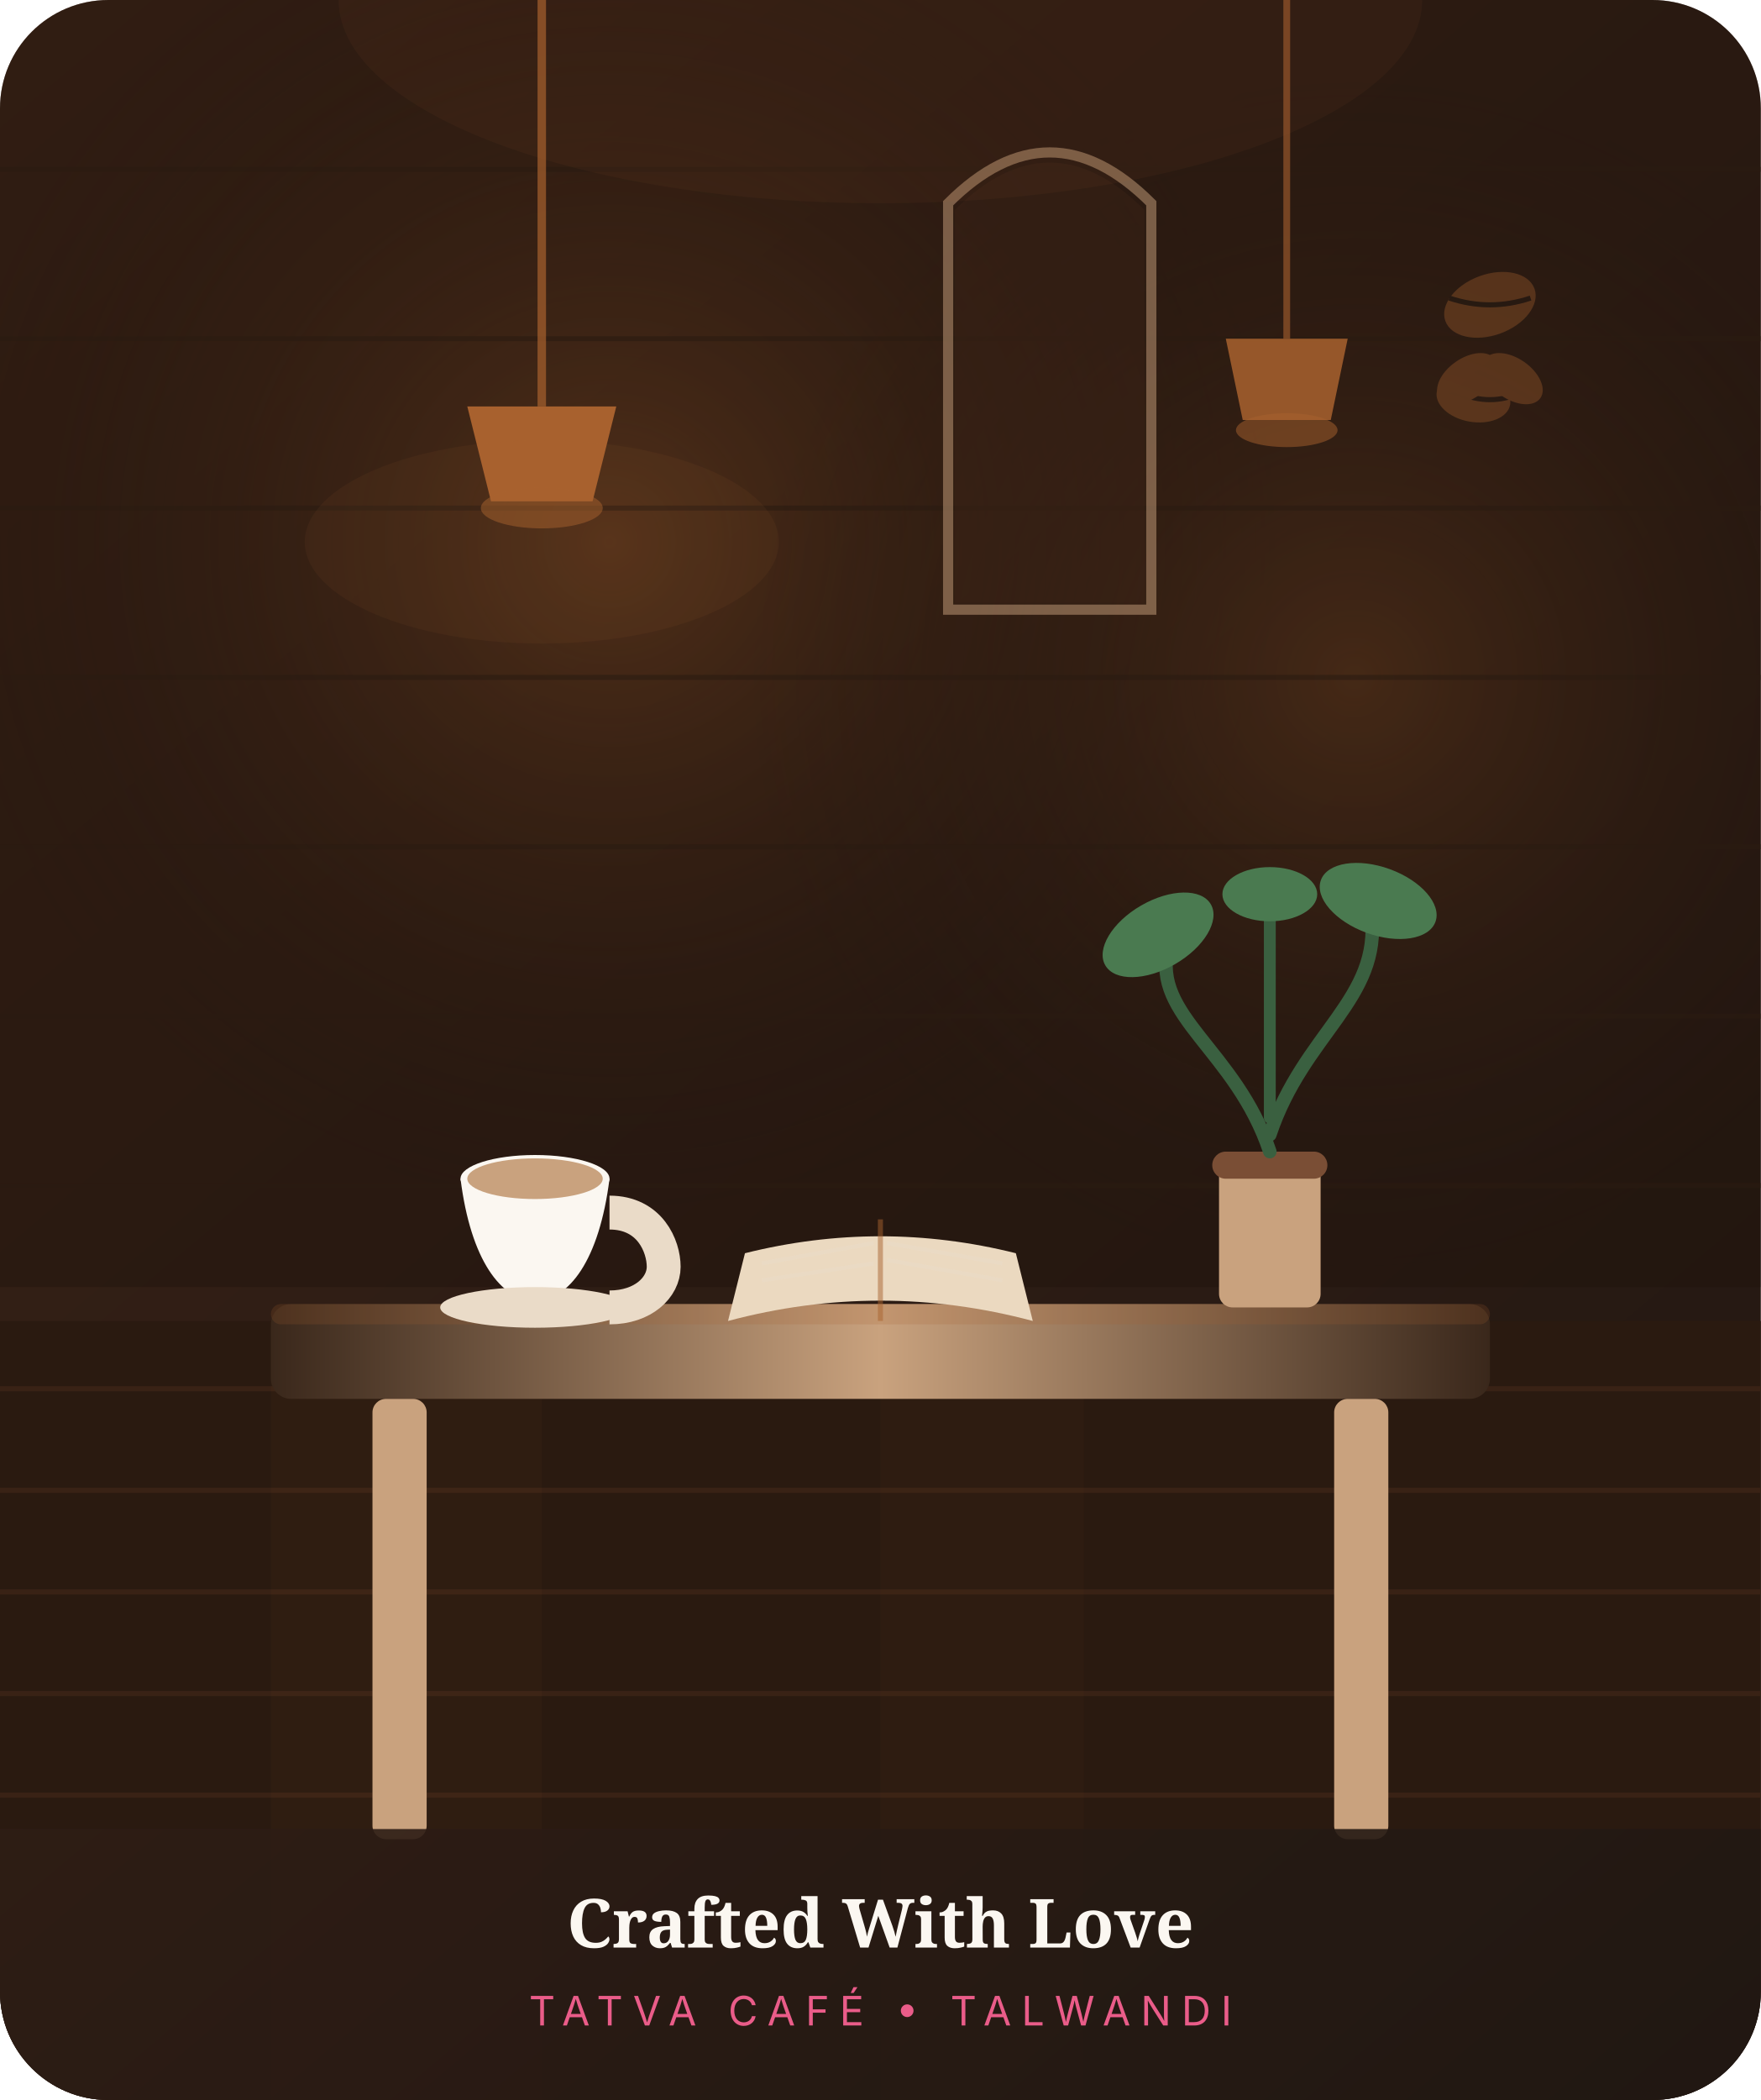
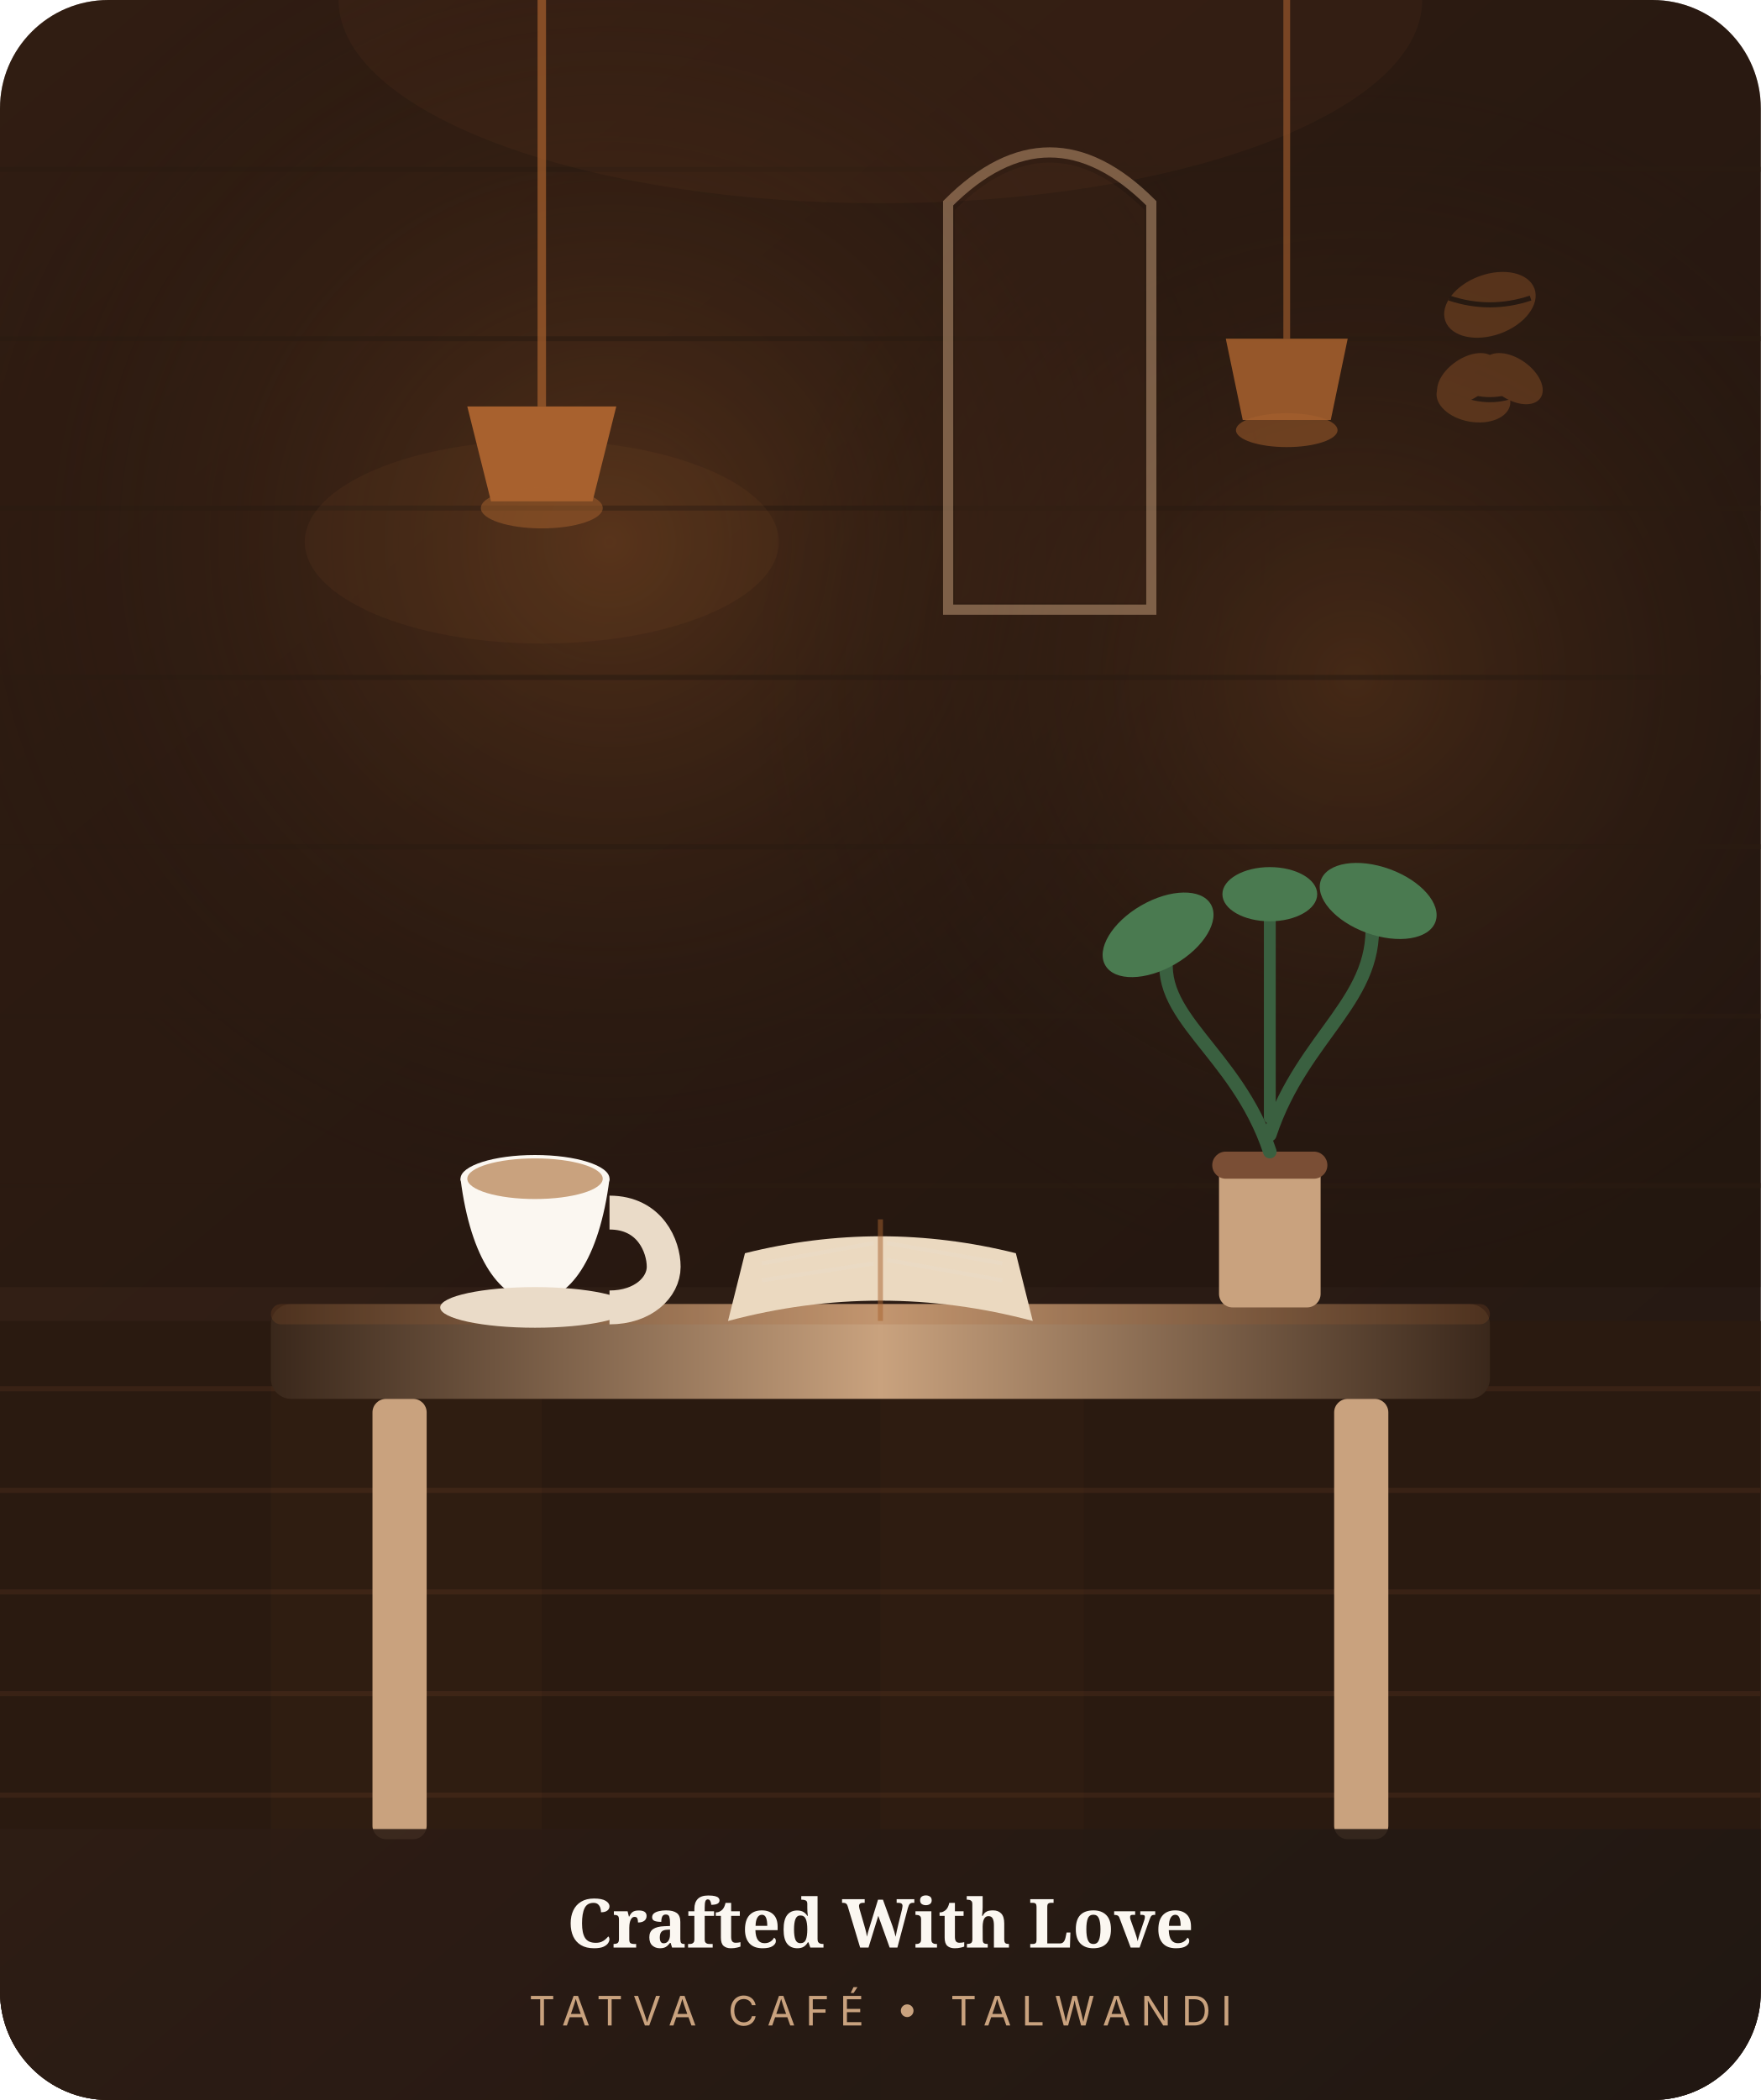
<svg xmlns="http://www.w3.org/2000/svg" viewBox="0 0 520 620" fill="none">
  <defs>
    <linearGradient id="cafeBg" x1="0" y1="0" x2="520" y2="620" gradientUnits="userSpaceOnUse">
      <stop offset="0%" stop-color="#3D2417" />
      <stop offset="100%" stop-color="#1F1612" />
    </linearGradient>
    <radialGradient id="lampGlow1" cx="180" cy="160" r="200" gradientUnits="userSpaceOnUse">
      <stop offset="0%" stop-color="#A8612E" stop-opacity="0.55" />
      <stop offset="100%" stop-color="#1F1612" stop-opacity="0" />
    </radialGradient>
    <radialGradient id="lampGlow2" cx="400" cy="200" r="180" gradientUnits="userSpaceOnUse">
      <stop offset="0%" stop-color="#A8612E" stop-opacity="0.4" />
      <stop offset="100%" stop-color="#1F1612" stop-opacity="0" />
    </radialGradient>
    <linearGradient id="tableGrad" x1="60" y1="420" x2="460" y2="420" gradientUnits="userSpaceOnUse">
      <stop offset="0%" stop-color="#2A1A10" />
      <stop offset="50%" stop-color="#C9A27E" />
      <stop offset="100%" stop-color="#2A1A10" />
    </linearGradient>
    <linearGradient id="curtainGrad" x1="0" y1="0" x2="100" y2="0" gradientUnits="userSpaceOnUse">
      <stop offset="0%" stop-color="#3D2417" />
      <stop offset="100%" stop-color="#2A1A10" />
    </linearGradient>
    <clipPath id="sceneClip">
      <rect width="520" height="620" rx="32" />
    </clipPath>
  </defs>
  <g clip-path="url(#sceneClip)">
    <rect width="520" height="620" fill="url(#cafeBg)" />
    <circle cx="180" cy="160" r="200" fill="url(#lampGlow1)" />
    <circle cx="400" cy="200" r="180" fill="url(#lampGlow2)" />
    <rect x="0" y="0" width="520" height="380" fill="#1E120A" opacity="0.4" />
    <line x1="0" y1="50" x2="520" y2="50" stroke="#2A1A10" stroke-width="1.5" opacity="0.6" />
    <line x1="0" y1="100" x2="520" y2="100" stroke="#2A1A10" stroke-width="1.5" opacity="0.6" />
    <line x1="0" y1="150" x2="520" y2="150" stroke="#2A1A10" stroke-width="1.5" opacity="0.6" />
    <line x1="0" y1="200" x2="520" y2="200" stroke="#2A1A10" stroke-width="1.5" opacity="0.6" />
    <line x1="0" y1="250" x2="520" y2="250" stroke="#2A1A10" stroke-width="1.5" opacity="0.6" />
    <line x1="0" y1="300" x2="520" y2="300" stroke="#2A1A10" stroke-width="1.5" opacity="0.6" />
    <line x1="0" y1="350" x2="520" y2="350" stroke="#2A1A10" stroke-width="1.5" opacity="0.6" />
    <line x1="160" y1="0" x2="160" y2="120" stroke="#A8612E" stroke-width="2.5" opacity="0.7" />
    <path d="M138 120 H182 L175 148 H145 Z" fill="#A8612E" />
    <ellipse cx="160" cy="150" rx="18" ry="6" fill="#A8612E" opacity="0.5" />
    <ellipse cx="160" cy="160" rx="70" ry="30" fill="#A8612E" opacity="0.08" />
    <line x1="380" y1="0" x2="380" y2="100" stroke="#A8612E" stroke-width="2" opacity="0.6" />
    <path d="M362 100 H398 L393 124 H367 Z" fill="#A8612E" opacity="0.85" />
    <ellipse cx="380" cy="127" rx="15" ry="5" fill="#A8612E" opacity="0.5" />
    <path d="M280 60 Q310 30 340 60 L340 180 H280 Z" fill="none" stroke="#C9A27E" stroke-width="3" opacity="0.5" />
    <path d="M282 62 Q310 34 338 62 L338 178 H282 Z" fill="#3D2417" opacity="0.4" />
    <rect x="0" y="390" width="520" height="230" fill="#2A1A10" />
    <line x1="0" y1="410" x2="520" y2="410" stroke="#3D2417" stroke-width="1.5" opacity="0.8" />
    <line x1="0" y1="440" x2="520" y2="440" stroke="#3D2417" stroke-width="1.5" opacity="0.8" />
    <line x1="0" y1="470" x2="520" y2="470" stroke="#3D2417" stroke-width="1.5" opacity="0.8" />
    <line x1="0" y1="500" x2="520" y2="500" stroke="#3D2417" stroke-width="1.5" opacity="0.8" />
    <line x1="0" y1="530" x2="520" y2="530" stroke="#3D2417" stroke-width="1.5" opacity="0.8" />
    <rect x="80" y="392" width="80" height="228" fill="#A8612E" opacity="0.04" />
    <rect x="260" y="392" width="60" height="228" fill="#A8612E" opacity="0.03" />
    <rect x="80" y="385" width="360" height="28" rx="6" fill="url(#tableGrad)" />
    <rect x="80" y="385" width="360" height="6" rx="3" fill="#A8612E" opacity="0.18" />
    <rect x="110" y="413" width="16" height="130" rx="4" fill="#C9A27E" />
    <rect x="394" y="413" width="16" height="130" rx="4" fill="#C9A27E" />
    <path d="M136 348 H180 C177 372 168 384 158 384 C148 384 139 372 136 348 Z" fill="#FBF7F1" />
    <path d="M180 358 C192 358 196 368 196 374 C196 380 190 386 180 386" stroke="#EADBC8" stroke-width="10" fill="none" />
    <ellipse cx="158" cy="348" rx="22" ry="7" fill="#FBF7F1" />
    <ellipse cx="158" cy="348" rx="20" ry="6" fill="#C9A27E" />
    <ellipse cx="158" cy="386" rx="28" ry="6" fill="#EADBC8" />
    <path d="M220 370 Q260 360 300 370 L305 390 Q260 378 215 390 Z" fill="#EBD9C0" />
    <path d="M260 360 L260 390" stroke="#A8612E" stroke-width="1.5" opacity="0.5" />
    <line x1="225" y1="373" x2="258" y2="367" stroke="#EADBC8" stroke-width="1.2" opacity="0.5" />
    <line x1="225" y1="378" x2="258" y2="373" stroke="#EADBC8" stroke-width="1.2" opacity="0.5" />
    <line x1="262" y1="367" x2="296" y2="373" stroke="#EADBC8" stroke-width="1.2" opacity="0.5" />
    <line x1="262" y1="372" x2="296" y2="378" stroke="#EADBC8" stroke-width="1.2" opacity="0.5" />
    <rect x="360" y="340" width="30" height="46" rx="4" fill="#C9A27E" />
    <rect x="358" y="340" width="34" height="8" rx="4" fill="#7A4E35" />
    <path d="M375 340 C365 310 340 300 345 280" stroke="#3A6040" stroke-width="4" stroke-linecap="round" fill="none" />
    <path d="M375 335 C385 305 408 295 405 270" stroke="#3A6040" stroke-width="4" stroke-linecap="round" fill="none" />
    <path d="M375 330 C375 310 375 290 375 270" stroke="#3A6040" stroke-width="3.5" stroke-linecap="round" fill="none" />
    <ellipse cx="342" cy="276" rx="18" ry="10" fill="#4A7A50" transform="rotate(-30 342 276)" />
    <ellipse cx="407" cy="266" rx="18" ry="10" fill="#4A7A50" transform="rotate(20 407 266)" />
    <ellipse cx="375" cy="264" rx="14" ry="8" fill="#4A7A50" />
    <g opacity="0.35" transform="translate(440, 90)">
      <ellipse cx="0" cy="0" rx="14" ry="9" fill="#A8612E" transform="rotate(-20)" />
      <path d="M-12 -2 Q0 2 12 -2" stroke="#1F1612" stroke-width="1.5" fill="none" />
      <ellipse cx="0" cy="28" rx="11" ry="7" fill="#A8612E" transform="rotate(10)" />
      <path d="M-9 26 Q0 30 9 26" stroke="#1F1612" stroke-width="1.5" fill="none" />
      <ellipse cx="-18" cy="14" rx="10" ry="6" fill="#A8612E" transform="rotate(-35)" />
      <ellipse cx="18" cy="14" rx="10" ry="6" fill="#A8612E" transform="rotate(35)" />
    </g>
    <ellipse cx="260" cy="0" rx="160" ry="60" fill="#A8612E" opacity="0.07" />
    <rect x="0" y="540" width="520" height="80" fill="url(#cafeBg)" opacity="0.9" />
    <text x="260" y="575" text-anchor="middle" font-family="'Playfair Display', serif" font-size="20" font-weight="700" fill="#FBF7F1">Crafted With Love</text>
-     <text x="260" y="598" text-anchor="middle" font-family="'Inter', sans-serif" font-size="12" fill="#EA5C89" letter-spacing="3">TATVA CAFÉ • TALWANDI</text>
+     <text x="260" y="598" text-anchor="middle" font-family="'Inter', sans-serif" font-size="12" fill="#C9A27E" letter-spacing="3">TATVA CAFÉ • TALWANDI</text>
  </g>
</svg>
